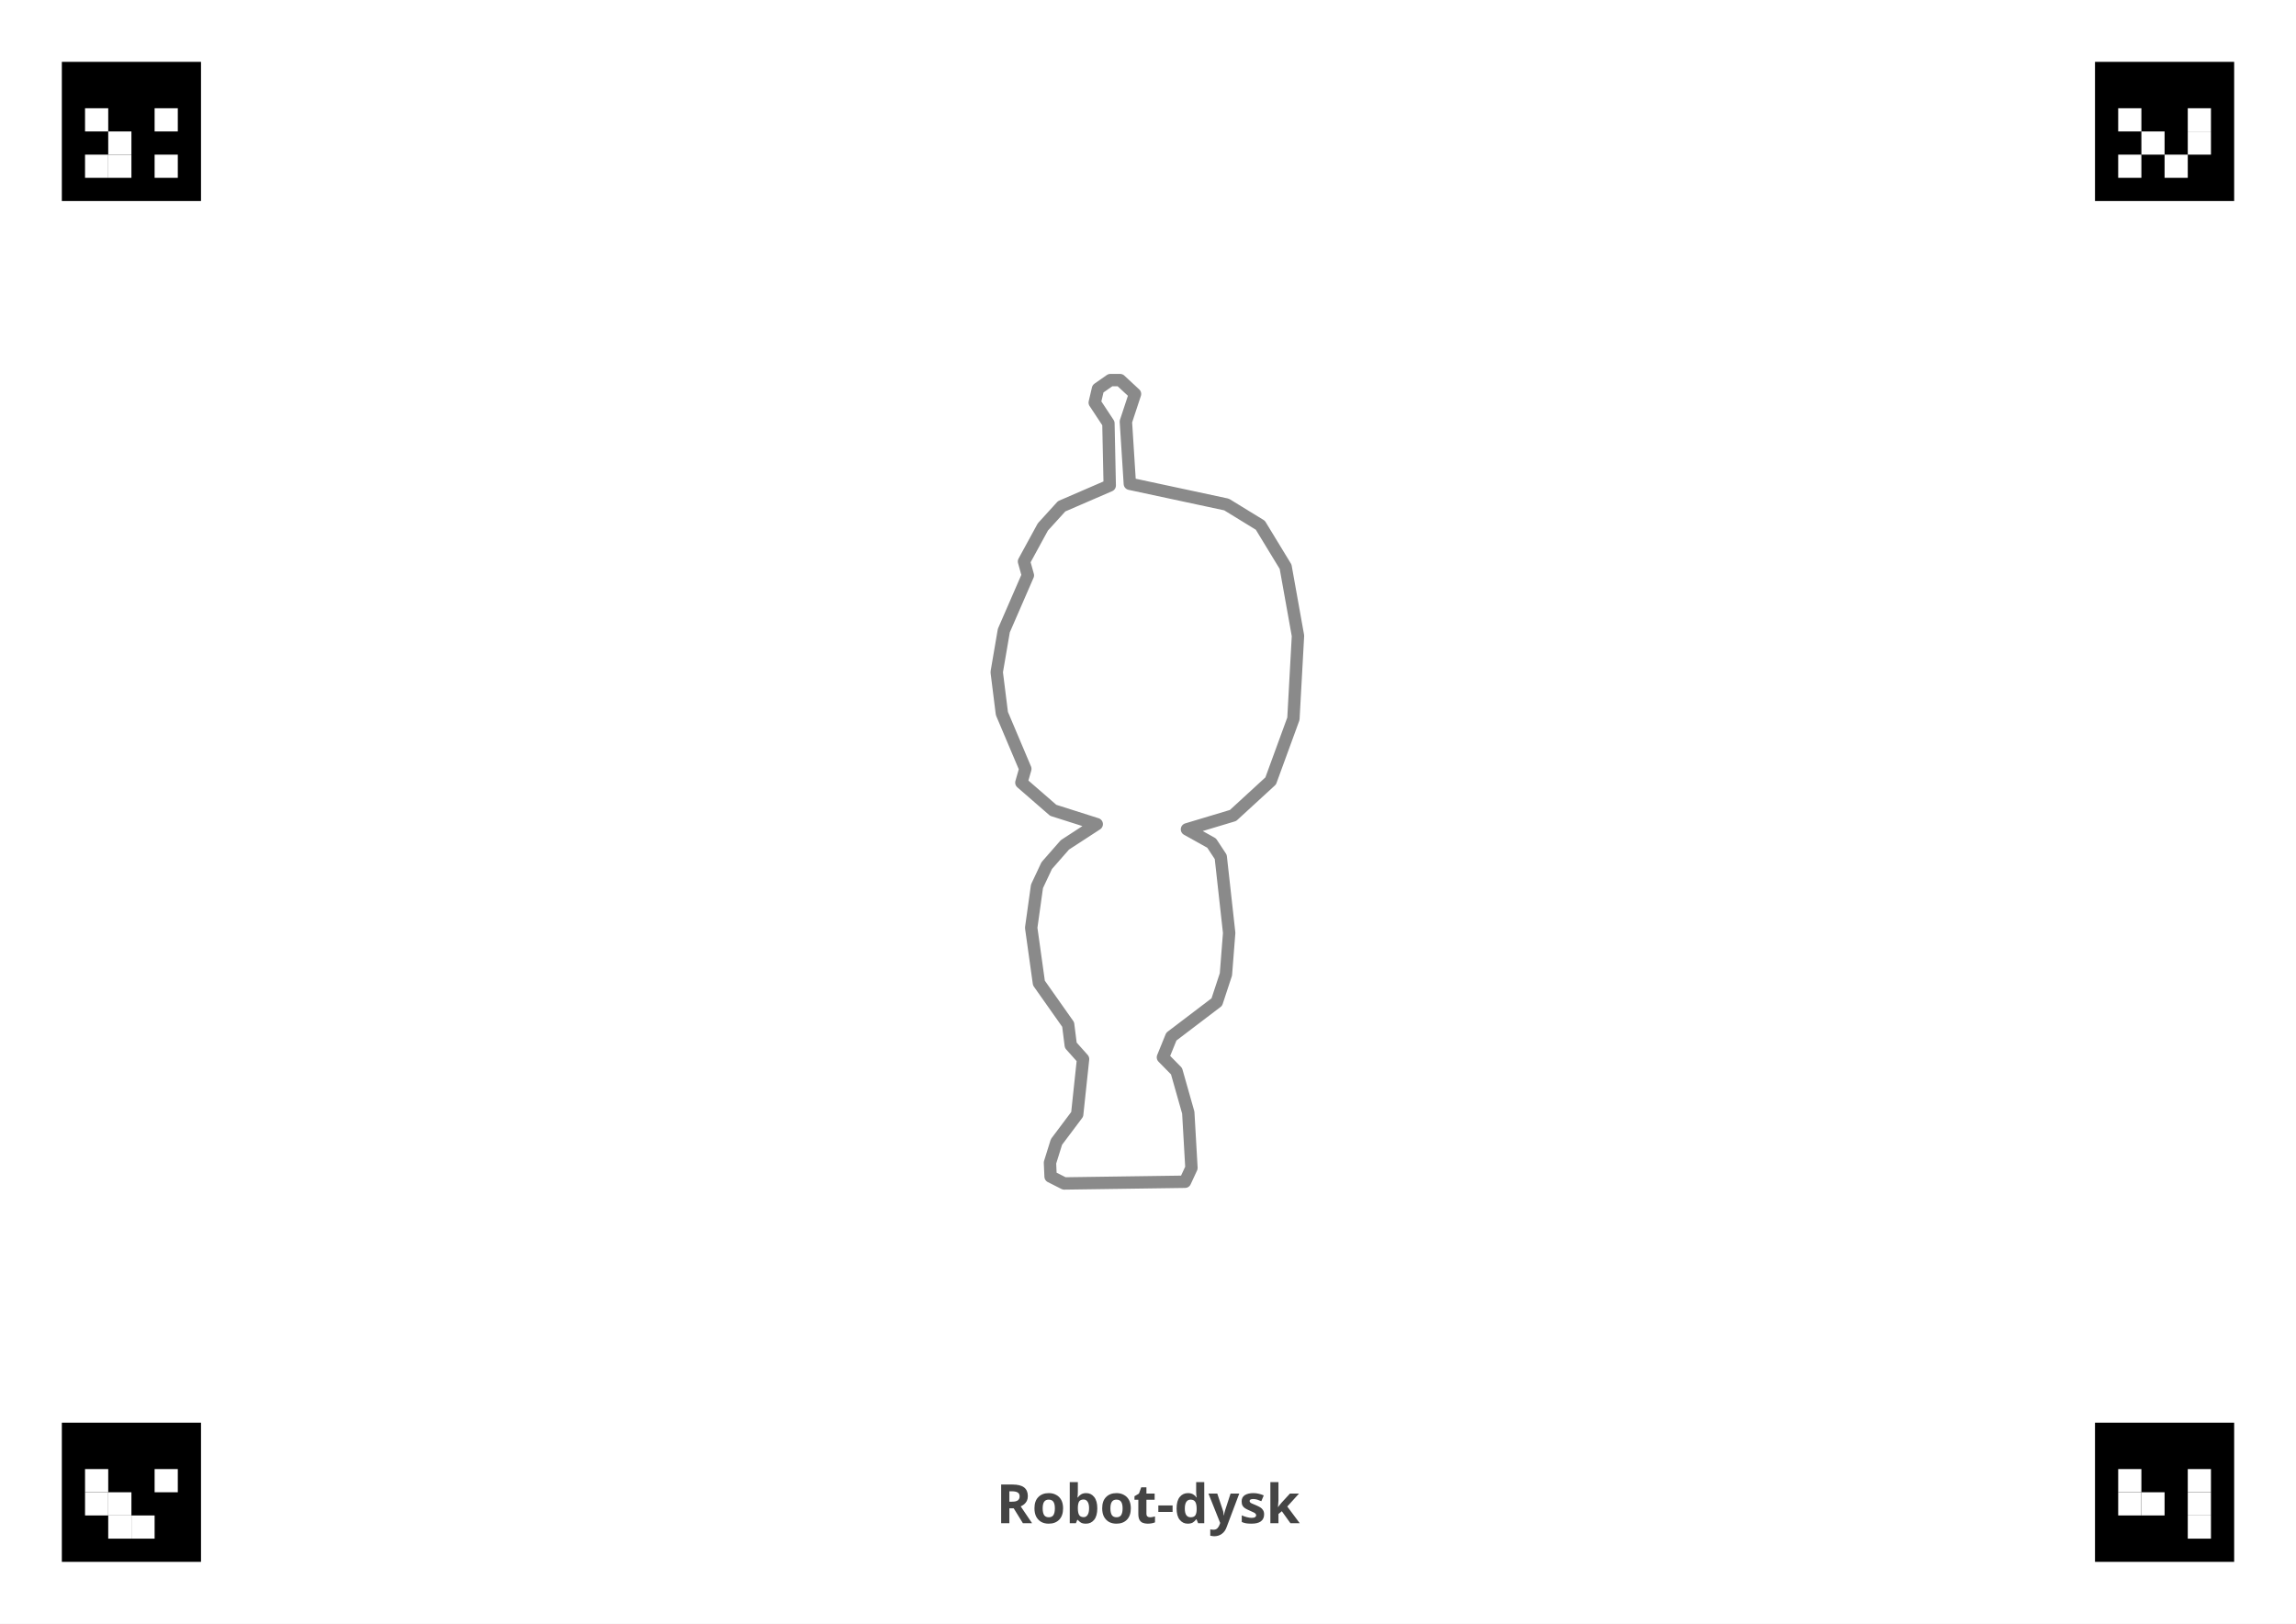
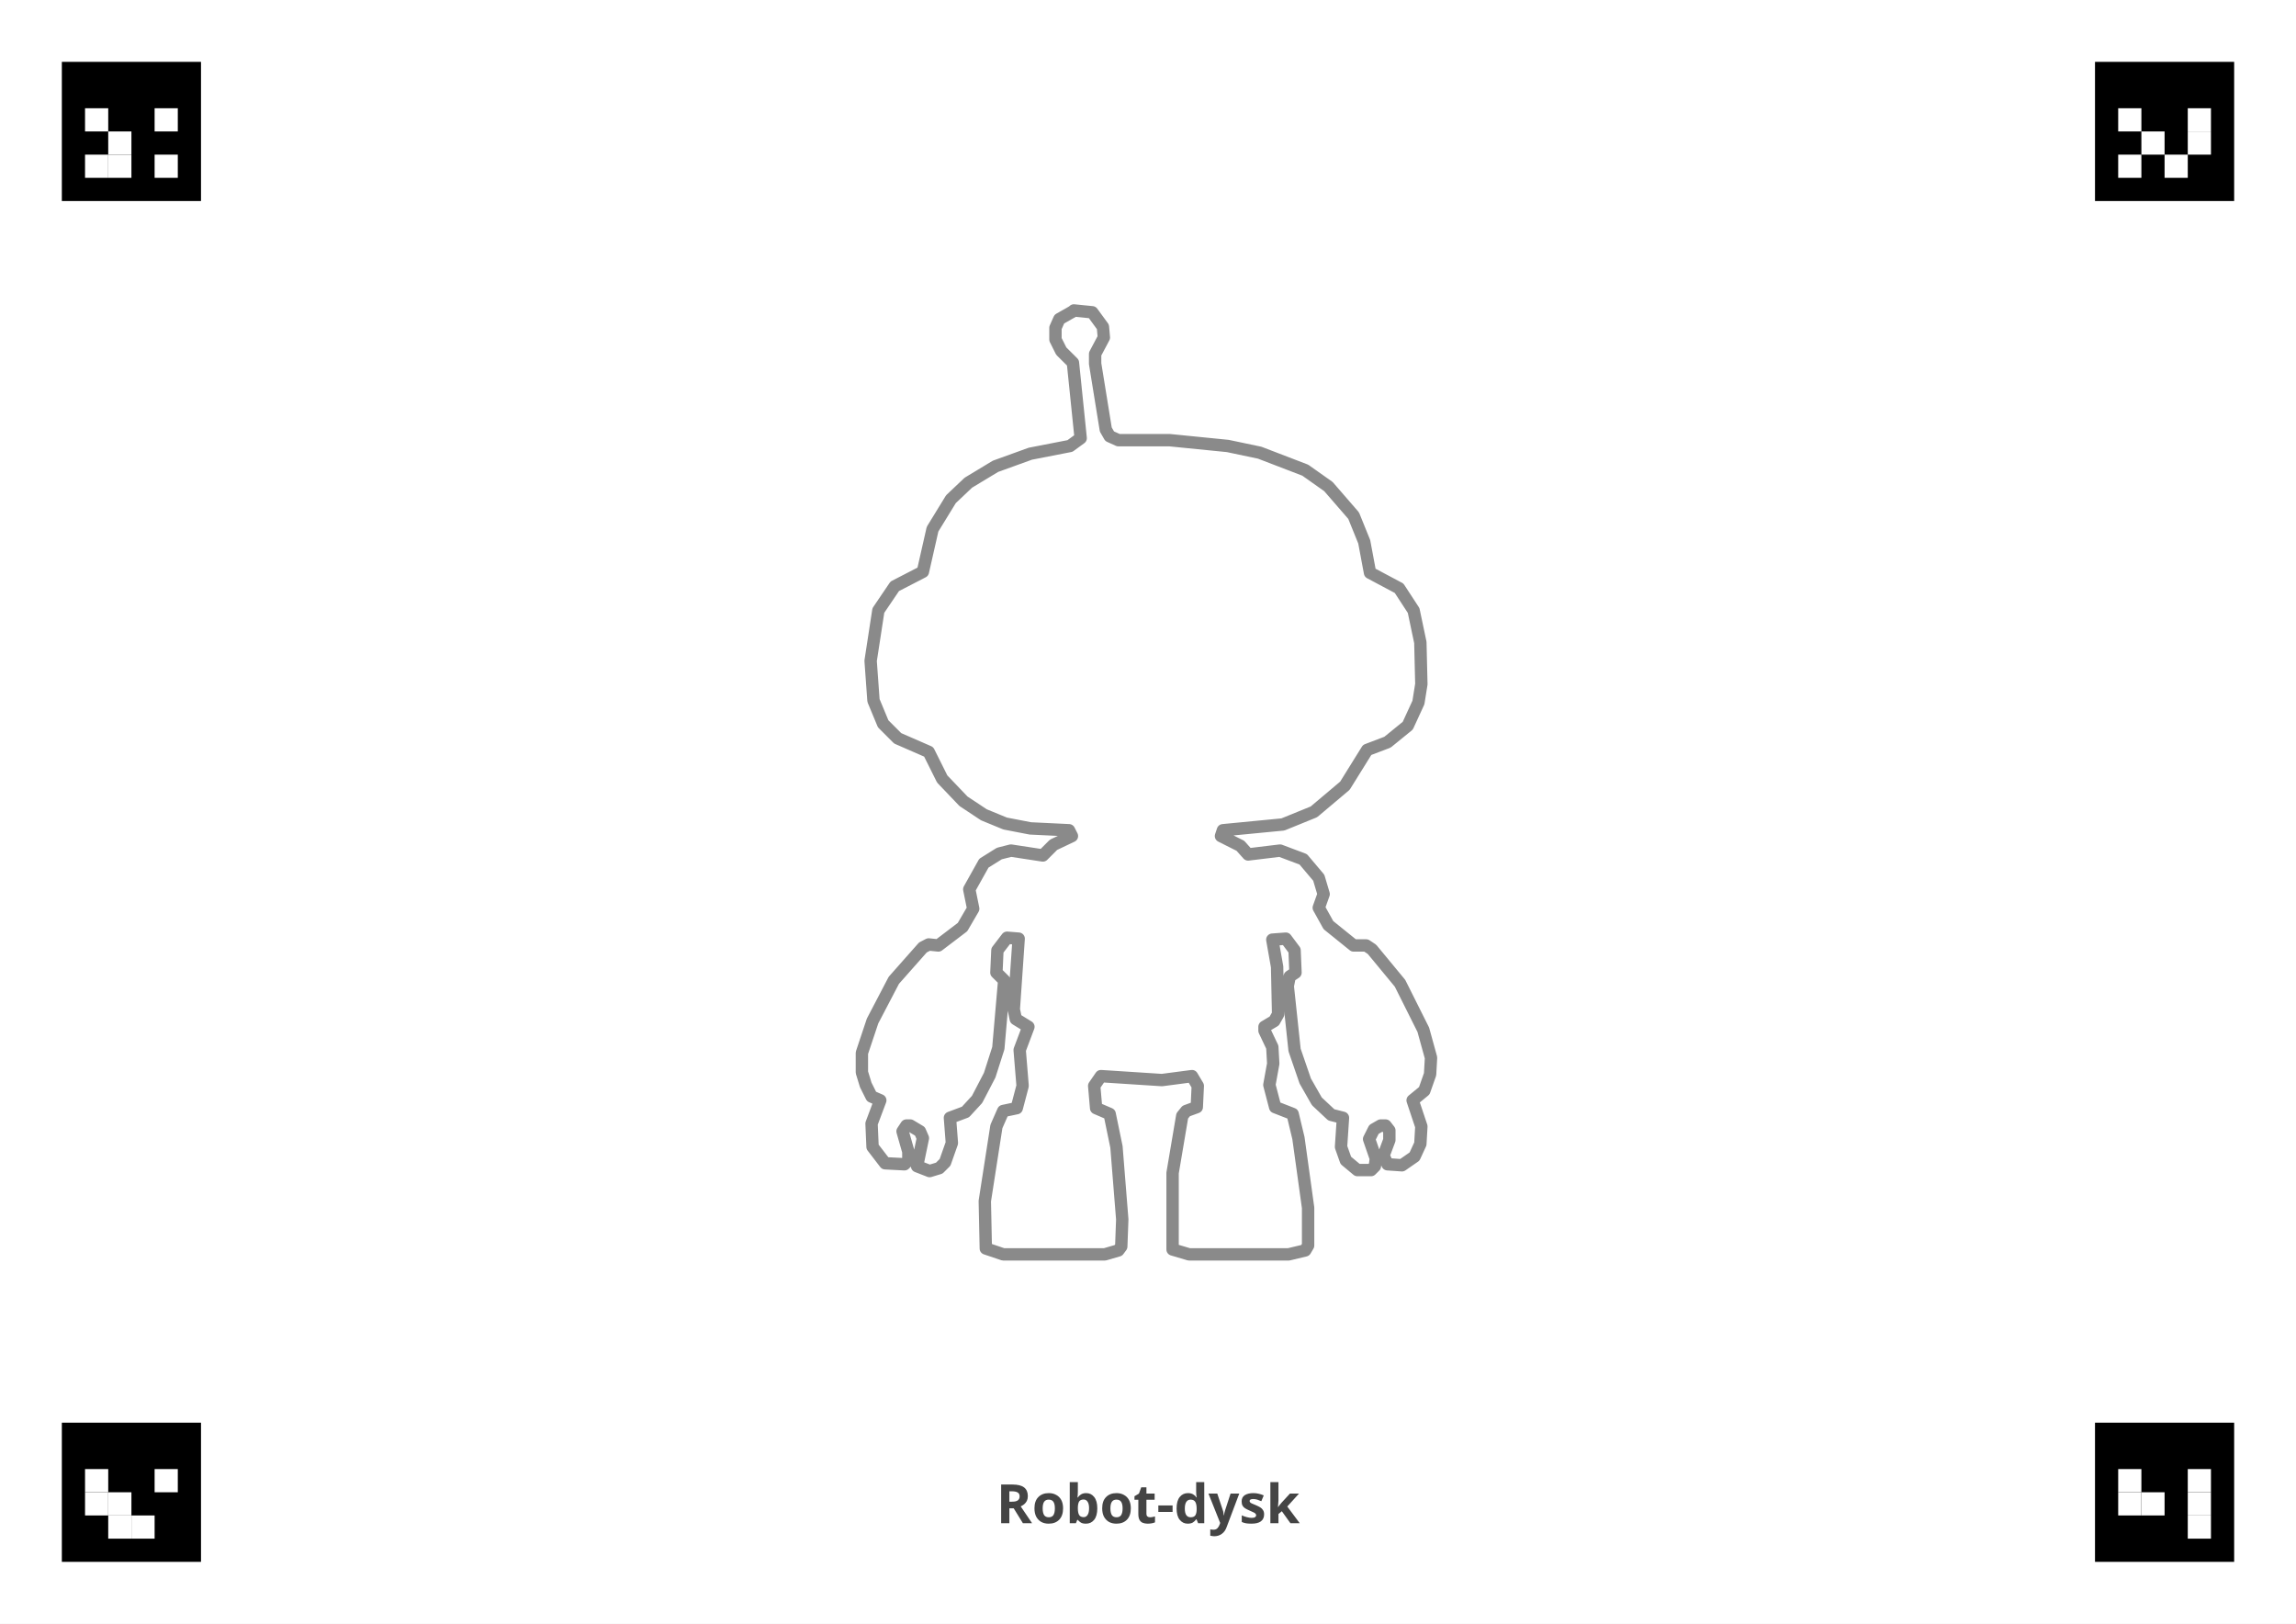
<svg xmlns="http://www.w3.org/2000/svg" width="297mm" height="210mm" viewBox="0 0 297 210">
  <rect width="297" height="210" fill="#fff" />
  <rect x="8" y="8" width="18" height="18" fill="#000" />
  <rect x="11.00" y="14.00" width="3" height="3" fill="#fff" />
  <rect x="20.00" y="14.00" width="3" height="3" fill="#fff" />
  <rect x="14.00" y="17.00" width="3" height="3" fill="#fff" />
  <rect x="11.00" y="20.00" width="3" height="3" fill="#fff" />
  <rect x="14.00" y="20.00" width="3" height="3" fill="#fff" />
  <rect x="20.00" y="20.00" width="3" height="3" fill="#fff" />
  <rect x="271" y="8" width="18" height="18" fill="#000" />
  <rect x="274.00" y="14.00" width="3" height="3" fill="#fff" />
  <rect x="283.00" y="14.00" width="3" height="3" fill="#fff" />
  <rect x="277.00" y="17.00" width="3" height="3" fill="#fff" />
  <rect x="283.00" y="17.00" width="3" height="3" fill="#fff" />
  <rect x="274.00" y="20.00" width="3" height="3" fill="#fff" />
  <rect x="280.00" y="20.00" width="3" height="3" fill="#fff" />
  <rect x="8" y="184" width="18" height="18" fill="#000" />
  <rect x="11.00" y="190.00" width="3" height="3" fill="#fff" />
  <rect x="20.00" y="190.00" width="3" height="3" fill="#fff" />
  <rect x="11.00" y="193.00" width="3" height="3" fill="#fff" />
  <rect x="14.00" y="193.00" width="3" height="3" fill="#fff" />
  <rect x="14.00" y="196.00" width="3" height="3" fill="#fff" />
  <rect x="17.00" y="196.00" width="3" height="3" fill="#fff" />
  <rect x="271" y="184" width="18" height="18" fill="#000" />
  <rect x="274.00" y="190.00" width="3" height="3" fill="#fff" />
  <rect x="283.00" y="190.00" width="3" height="3" fill="#fff" />
  <rect x="274.00" y="193.00" width="3" height="3" fill="#fff" />
  <rect x="277.00" y="193.00" width="3" height="3" fill="#fff" />
  <rect x="283.00" y="193.00" width="3" height="3" fill="#fff" />
  <rect x="283.00" y="196.00" width="3" height="3" fill="#fff" />
-   <path d="M137.66 153.06 L135.90 152.17 L135.82 150.38 L136.66 147.69 L139.34 144.12 L140.10 136.97 L138.51 135.19 L138.17 132.50 L134.39 127.14 L133.39 119.99 L134.14 114.63 L135.40 111.95 L137.75 109.27 L141.87 106.59 L136.24 104.80 L132.12 101.22 L132.63 99.44 L129.60 92.28 L128.93 86.93 L129.85 81.56 L132.96 74.41 L132.46 72.62 L134.90 68.15 L137.33 65.48 L143.55 62.79 L143.38 54.75 L141.61 52.07 L142.03 50.28 L143.63 49.16 L144.89 49.16 L146.82 50.95 L145.64 54.53 L146.15 62.57 L158.66 65.25 L163.03 67.93 L166.30 73.30 L167.90 82.23 L167.31 92.96 L164.37 101.00 L159.50 105.47 L153.54 107.26 L156.73 109.04 L157.91 110.83 L159.00 120.66 L158.58 126.02 L157.40 129.60 L151.52 134.07 L150.43 136.75 L152.19 138.54 L153.71 143.90 L154.12 151.05 L153.29 152.84 Z" fill="#fff" stroke="#8a8a8a" stroke-width="1.6" stroke-linejoin="round" />
+   <path d="M138.91 40.15 L141.29 40.39 L142.67 42.28 L142.79 43.65 L141.66 45.78 L141.66 47.03 L143.04 55.55 L143.54 56.42 L144.67 56.93 L151.30 56.93 L158.82 57.68 L162.95 58.55 L168.84 60.81 L171.84 62.93 L175.10 66.69 L176.47 70.07 L177.22 74.08 L180.98 76.08 L182.86 78.96 L183.73 83.09 L183.86 88.48 L183.48 90.86 L182.10 93.86 L179.48 95.99 L176.85 96.99 L173.97 101.62 L169.96 105.00 L165.95 106.63 L158.19 107.38 L157.94 108.13 L160.45 109.39 L161.45 110.51 L165.58 110.01 L168.58 111.14 L170.59 113.52 L171.22 115.64 L170.59 117.40 L171.84 119.65 L175.10 122.28 L176.72 122.28 L177.47 122.78 L181.10 127.17 L184.11 133.18 L185.11 136.80 L184.99 138.94 L184.24 141.07 L182.73 142.31 L183.86 145.69 L183.73 147.95 L182.98 149.58 L181.35 150.71 L179.48 150.58 L178.97 149.45 L179.72 147.45 L179.72 146.20 L179.23 145.57 L178.60 145.57 L177.73 146.07 L177.10 147.32 L177.97 149.83 L177.85 150.83 L177.35 151.33 L175.59 151.33 L174.09 150.08 L173.47 148.33 L173.72 144.57 L172.21 144.19 L170.34 142.44 L168.84 139.81 L167.46 135.80 L166.58 127.54 L166.83 126.29 L167.58 125.79 L167.46 122.91 L166.33 121.40 L164.58 121.53 L165.20 125.04 L165.33 131.17 L164.83 132.05 L163.57 132.80 L163.57 133.30 L164.58 135.43 L164.70 137.56 L164.20 140.32 L164.95 143.19 L167.21 144.07 L167.96 147.20 L169.21 156.21 L169.21 161.09 L168.84 161.72 L166.70 162.23 L153.81 162.23 L151.68 161.60 L151.68 151.71 L152.93 144.32 L153.44 143.69 L154.81 143.19 L154.94 140.44 L154.19 139.18 L150.30 139.69 L142.41 139.18 L141.54 140.44 L141.79 143.32 L143.54 144.07 L144.42 148.33 L145.17 157.71 L145.04 161.22 L144.67 161.72 L142.92 162.23 L129.77 162.23 L127.52 161.47 L127.39 155.34 L128.89 145.69 L129.77 143.69 L131.52 143.32 L132.28 140.44 L131.90 135.80 L133.03 132.80 L131.40 131.80 L131.14 130.55 L131.77 121.40 L130.27 121.28 L129.02 122.91 L128.89 125.79 L129.90 126.79 L129.14 135.56 L128.02 139.06 L126.39 142.19 L124.89 143.82 L122.88 144.57 L123.13 147.83 L122.25 150.33 L121.50 151.08 L120.25 151.46 L118.63 150.83 L119.38 147.20 L119.00 146.32 L117.75 145.57 L117.25 145.57 L116.75 146.32 L117.50 148.95 L117.50 150.08 L117.00 150.58 L114.50 150.45 L112.87 148.33 L112.74 145.32 L113.87 142.31 L112.74 141.82 L111.99 140.32 L111.49 138.69 L111.49 136.18 L112.87 132.05 L115.62 126.79 L119.38 122.54 L120.13 122.15 L121.38 122.28 L124.51 119.90 L125.89 117.53 L125.38 115.02 L127.27 111.64 L129.27 110.39 L130.77 110.01 L134.90 110.64 L136.28 109.26 L138.66 108.13 L138.28 107.38 L133.28 107.14 L130.02 106.51 L127.27 105.38 L124.63 103.63 L121.88 100.75 L120.13 97.24 L116.12 95.49 L114.24 93.61 L112.99 90.60 L112.62 85.47 L113.62 78.96 L115.74 75.83 L119.38 73.95 L120.63 68.44 L123.01 64.56 L125.26 62.43 L128.77 60.31 L133.28 58.68 L138.41 57.68 L139.79 56.67 L138.79 46.91 L137.28 45.41 L136.53 43.91 L136.53 42.40 L137.03 41.27 L138.79 40.27 Z" fill="#fff" stroke="#8a8a8a" stroke-width="1.6" stroke-linejoin="round" />
  <text x="148.5" y="197" text-anchor="middle" font-family="Segoe UI, sans-serif" font-size="7" font-weight="600" fill="#444">Robot-dysk</text>
</svg>
